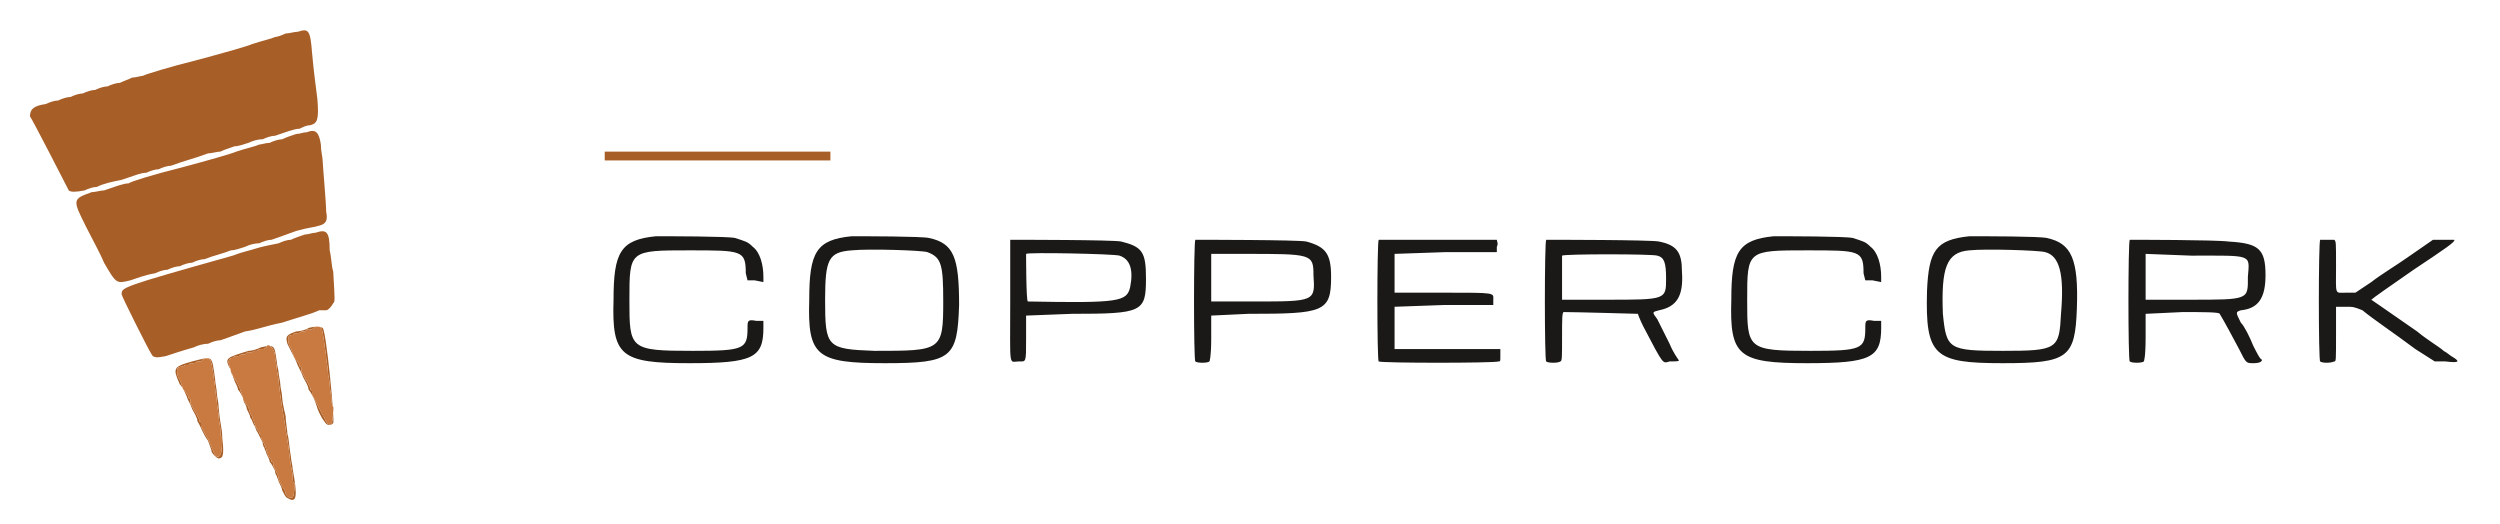
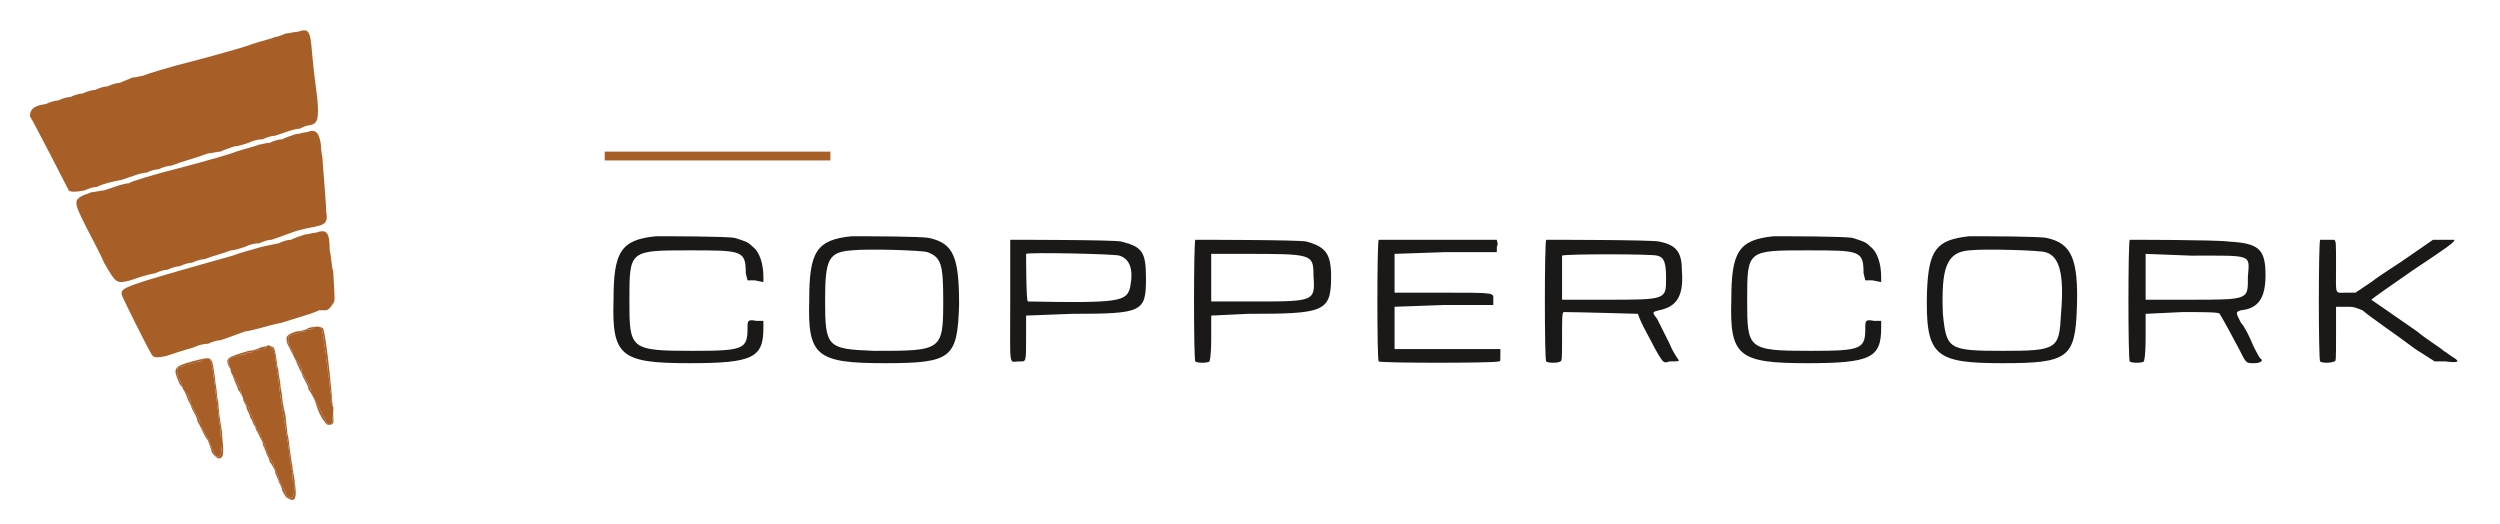
<svg xmlns="http://www.w3.org/2000/svg" viewBox="0 0 1418 297" width="1418" height="297">
  <path fill="#A85E27" fill-rule="evenodd" d="M 169 18 C 167 18, 164 19, 162 19 C 160 20, 157 21, 156 21 C 154 22, 149 23, 143 25 C 141 26, 127 30, 112 34 C 96 38, 83 42, 81 43 C 80 43, 77 44, 75 44 C 73 45, 70 46, 68 47 C 66 47, 63 48, 61 49 C 59 49, 56 50, 54 51 C 52 51, 49 52, 47 53 C 45 53, 42 54, 40 55 C 38 55, 35 56, 33 57 C 31 57, 28 58, 26 59 C 19 60, 17 62, 17 66 C 18 67, 38 106, 39 108 C 40 109, 43 109, 48 108 C 50 107, 53 106, 55 106 C 59 104, 64 103, 69 102 C 78 99, 80 98, 83 98 C 85 97, 88 96, 90 96 C 92 95, 95 94, 97 94 C 105 91, 110 90, 118 87 C 120 87, 123 86, 125 86 C 127 85, 130 84, 133 83 C 135 83, 138 82, 141 81 C 143 80, 146 79, 149 79 C 151 78, 154 77, 156 77 C 162 75, 167 73, 170 73 C 172 72, 174 71, 176 71 C 180 70, 181 68, 180 56 C 179 48, 178 41, 177 30 C 176 17, 175 16, 169 18 M 174 75 C 172 75, 170 76, 168 76 C 165 77, 162 78, 160 79 C 158 79, 155 80, 153 81 C 151 81, 148 82, 147 82 C 145 83, 140 84, 134 86 C 132 87, 118 91, 103 95 C 87 99, 74 103, 73 104 C 70 104, 65 106, 59 108 C 57 108, 54 109, 52 109 C 41 113, 41 113, 49 129 C 52 135, 57 144, 59 149 C 66 161, 66 161, 74 159 C 77 158, 82 156, 88 155 C 90 154, 93 153, 95 153 C 97 152, 100 151, 102 151 C 104 150, 107 149, 109 149 C 111 148, 114 147, 116 147 C 121 145, 126 144, 131 142 C 133 142, 136 141, 139 140 C 141 139, 144 138, 147 138 C 149 137, 152 136, 154 136 C 160 134, 165 132, 168 131 C 175 129, 178 129, 181 128 C 185 127, 186 125, 185 120 C 185 115, 183 93, 183 91 C 183 89, 182 86, 182 82 C 181 75, 179 73, 174 75 M 179 132 C 177 132, 175 133, 173 133 C 170 134, 167 135, 165 136 C 163 136, 160 137, 158 138 C 153 139, 148 140, 145 141 C 142 142, 137 143, 132 145 C 68 163, 69 163, 69 167 C 69 168, 84 198, 86 201 C 87 203, 89 203, 94 202 C 97 201, 103 199, 110 197 C 112 196, 115 195, 118 195 C 120 194, 123 193, 125 193 C 131 191, 136 189, 139 188 C 146 187, 150 185, 160 183 C 169 180, 177 178, 181 176 C 183 176, 184 176, 185 176 C 186 176, 188 174, 189 172 C 190 171, 190 171, 189 154 C 188 151, 188 146, 187 142 C 187 131, 185 130, 179 132 M 175 186 C 174 187, 170 188, 168 188 C 162 190, 162 191, 163 195 C 165 199, 166 201, 168 205 C 169 208, 171 211, 172 214 C 173 216, 175 219, 175 221 C 176 222, 177 224, 178 226 C 179 228, 180 232, 181 234 C 182 236, 183 238, 184 239 C 185 241, 187 242, 189 240 C 190 239, 185 187, 183 186 C 181 185, 179 185, 175 186 M 178 186 C 178 186, 177 187, 176 187 C 175 187, 174 187, 174 187 C 174 187, 173 188, 173 188 C 172 188, 171 188, 171 188 C 171 188, 170 189, 169 189 C 168 189, 167 189, 167 189 C 167 189, 166 190, 166 190 C 163 190, 163 192, 164 196 C 165 197, 166 200, 167 203 C 169 205, 170 207, 170 207 C 170 208, 170 208, 170 208 C 170 208, 171 208, 171 209 C 171 209, 171 210, 171 211 C 172 212, 173 215, 174 216 C 175 218, 176 220, 176 220 C 176 221, 176 221, 176 221 C 176 221, 177 221, 177 222 C 177 222, 177 223, 177 224 C 179 227, 182 234, 184 237 C 185 240, 187 242, 188 240 C 189 239, 189 232, 189 231 C 189 231, 188 229, 188 227 C 188 224, 187 221, 187 218 C 187 216, 186 213, 186 211 C 186 208, 185 205, 185 203 C 185 200, 184 197, 184 195 C 183 189, 183 187, 182 186 C 182 185, 178 185, 178 186 M 148 197 C 146 198, 143 199, 141 199 C 128 203, 127 203, 131 210 C 131 212, 132 213, 132 213 C 132 214, 133 215, 133 216 C 134 218, 135 220, 135 221 C 136 222, 137 224, 138 226 C 138 228, 139 229, 139 229 C 139 229, 140 231, 140 232 C 141 234, 142 236, 142 237 C 143 238, 143 239, 144 241 C 145 242, 145 244, 146 245 C 147 247, 148 249, 149 251 C 149 253, 150 254, 150 254 C 150 255, 151 256, 151 257 C 152 259, 153 261, 153 262 C 154 263, 155 265, 156 267 C 156 269, 157 270, 157 270 C 157 271, 158 272, 158 273 C 159 275, 160 277, 160 278 C 162 282, 162 282, 164 283 C 168 285, 169 282, 166 266 C 166 264, 165 261, 165 259 C 164 254, 164 249, 163 246 C 163 244, 162 239, 162 236 C 161 232, 160 227, 160 225 C 160 223, 159 220, 159 218 C 159 216, 158 213, 158 211 C 158 210, 157 207, 157 205 C 156 199, 156 198, 155 197 C 154 196, 152 196, 148 197 M 151 197 C 151 197, 150 198, 149 198 C 148 198, 147 198, 147 198 C 147 198, 146 199, 146 199 C 145 199, 144 199, 144 199 C 144 199, 143 200, 142 200 C 141 200, 140 200, 140 200 C 140 200, 139 201, 139 201 C 138 201, 137 201, 137 201 C 137 201, 136 202, 135 202 C 134 202, 133 202, 133 202 C 133 202, 132 203, 132 203 C 130 203, 129 205, 130 207 C 130 208, 131 209, 131 211 C 134 216, 135 218, 136 220 C 136 221, 137 223, 137 223 C 137 224, 138 225, 138 227 C 139 228, 140 230, 141 231 C 141 232, 142 235, 143 236 C 143 237, 144 239, 144 239 C 144 240, 145 241, 145 242 C 146 244, 147 245, 147 245 C 147 246, 147 246, 147 246 C 147 246, 148 246, 148 247 C 148 247, 148 248, 148 248 C 149 250, 151 254, 151 255 C 151 256, 152 257, 152 258 C 153 260, 154 261, 154 261 C 154 262, 154 262, 154 262 C 154 262, 155 262, 155 263 C 155 263, 155 264, 155 264 C 156 266, 158 270, 158 271 C 158 272, 159 274, 160 276 C 161 277, 162 279, 162 280 C 163 282, 165 283, 166 282 C 167 281, 167 276, 167 274 C 166 274, 166 272, 166 270 C 166 268, 165 265, 165 264 C 164 259, 164 254, 163 250 C 163 248, 162 245, 162 243 C 161 237, 159 226, 158 216 C 158 214, 157 211, 157 209 C 157 207, 156 204, 156 202 C 156 198, 152 194, 151 197 M 109 205 C 98 208, 98 209, 102 218 C 104 220, 105 223, 106 225 C 106 226, 108 229, 109 232 C 110 234, 112 237, 112 239 C 114 242, 115 246, 118 250 C 119 253, 120 255, 120 256 C 120 257, 123 260, 124 260 C 127 260, 127 257, 126 247 C 126 243, 125 242, 124 231 C 124 228, 123 225, 123 223 C 123 221, 122 217, 122 215 C 120 201, 121 202, 109 205 M 115 204 C 115 204, 114 205, 114 205 C 113 205, 112 205, 112 205 C 112 205, 111 206, 110 206 C 109 206, 108 206, 108 206 C 108 206, 107 207, 107 207 C 106 207, 105 207, 105 207 C 105 207, 104 208, 103 208 C 100 208, 100 210, 101 214 C 102 215, 103 218, 104 221 C 106 223, 107 225, 107 225 C 107 226, 107 226, 107 226 C 107 226, 108 226, 108 227 C 108 227, 108 228, 108 229 C 109 230, 110 233, 111 234 C 112 236, 113 238, 113 238 C 113 239, 113 239, 113 239 C 113 239, 114 239, 114 240 C 114 240, 114 241, 114 242 C 115 243, 116 246, 118 249 C 119 251, 120 254, 121 256 C 122 259, 124 260, 125 258 C 126 257, 126 249, 126 248 C 125 248, 125 246, 125 244 C 125 242, 124 238, 124 236 C 124 234, 123 230, 123 228 C 123 226, 122 222, 122 220 C 122 218, 121 214, 121 212 C 120 207, 120 205, 119 204 C 119 203, 116 203, 115 204" />
-   <path fill="#C97A40" d="M 178 186 C 178 186, 177 187, 176 187 C 175 187, 174 187, 174 187 C 174 187, 173 188, 173 188 C 172 188, 171 188, 171 188 C 171 188, 170 189, 169 189 C 168 189, 167 189, 167 189 C 167 189, 166 190, 166 190 C 163 190, 163 192, 164 196 C 165 197, 166 200, 167 203 C 169 205, 170 207, 170 207 C 170 208, 170 208, 170 208 C 170 208, 171 208, 171 209 C 171 209, 171 210, 171 211 C 172 212, 173 215, 174 216 C 175 218, 176 220, 176 220 C 176 221, 176 221, 176 221 C 176 221, 177 221, 177 222 C 177 222, 177 223, 177 224 C 179 227, 182 234, 184 237 C 185 240, 187 242, 188 240 C 189 239, 189 232, 189 231 C 189 231, 188 229, 188 227 C 188 224, 187 221, 187 218 C 187 216, 186 213, 186 211 C 186 208, 185 205, 185 203 C 185 200, 184 197, 184 195 C 183 189, 183 187, 182 186 C 182 185, 178 185, 178 186 M 151 197 C 151 197, 150 198, 149 198 C 148 198, 147 198, 147 198 C 147 198, 146 199, 146 199 C 145 199, 144 199, 144 199 C 144 199, 143 200, 142 200 C 141 200, 140 200, 140 200 C 140 200, 139 201, 139 201 C 138 201, 137 201, 137 201 C 137 201, 136 202, 135 202 C 134 202, 133 202, 133 202 C 133 202, 132 203, 132 203 C 130 203, 129 205, 130 207 C 130 208, 131 209, 131 211 C 134 216, 135 218, 136 220 C 136 221, 137 223, 137 223 C 137 224, 138 225, 138 227 C 139 228, 140 230, 141 231 C 141 232, 142 235, 143 236 C 143 237, 144 239, 144 239 C 144 240, 145 241, 145 242 C 146 244, 147 245, 147 245 C 147 246, 147 246, 147 246 C 147 246, 148 246, 148 247 C 148 247, 148 248, 148 248 C 149 250, 151 254, 151 255 C 151 256, 152 257, 152 258 C 153 260, 154 261, 154 261 C 154 262, 154 262, 154 262 C 154 262, 155 262, 155 263 C 155 263, 155 264, 155 264 C 156 266, 158 270, 158 271 C 158 272, 159 274, 160 276 C 161 277, 162 279, 162 280 C 163 282, 165 283, 166 282 C 167 281, 167 276, 167 274 C 166 274, 166 272, 166 270 C 166 268, 165 265, 165 264 C 164 259, 164 254, 163 250 C 163 248, 162 245, 162 243 C 161 237, 159 226, 158 216 C 158 214, 157 211, 157 209 C 157 207, 156 204, 156 202 C 156 198, 152 194, 151 197 M 115 204 C 115 204, 114 205, 114 205 C 113 205, 112 205, 112 205 C 112 205, 111 206, 110 206 C 109 206, 108 206, 108 206 C 108 206, 107 207, 107 207 C 106 207, 105 207, 105 207 C 105 207, 104 208, 103 208 C 100 208, 100 210, 101 214 C 102 215, 103 218, 104 221 C 106 223, 107 225, 107 225 C 107 226, 107 226, 107 226 C 107 226, 108 226, 108 227 C 108 227, 108 228, 108 229 C 109 230, 110 233, 111 234 C 112 236, 113 238, 113 238 C 113 239, 113 239, 113 239 C 113 239, 114 239, 114 240 C 114 240, 114 241, 114 242 C 115 243, 116 246, 118 249 C 119 251, 120 254, 121 256 C 122 259, 124 260, 125 258 C 126 257, 126 249, 126 248 C 125 248, 125 246, 125 244 C 125 242, 124 238, 124 236 C 124 234, 123 230, 123 228 C 123 226, 122 222, 122 220 C 122 218, 121 214, 121 212 C 120 207, 120 205, 119 204 C 119 203, 116 203, 115 204" />
+   <path fill="#A85E27" d="M 178 186 C 178 186, 177 187, 176 187 C 175 187, 174 187, 174 187 C 174 187, 173 188, 173 188 C 172 188, 171 188, 171 188 C 171 188, 170 189, 169 189 C 168 189, 167 189, 167 189 C 167 189, 166 190, 166 190 C 163 190, 163 192, 164 196 C 165 197, 166 200, 167 203 C 169 205, 170 207, 170 207 C 170 208, 170 208, 170 208 C 170 208, 171 208, 171 209 C 171 209, 171 210, 171 211 C 172 212, 173 215, 174 216 C 175 218, 176 220, 176 220 C 176 221, 176 221, 176 221 C 176 221, 177 221, 177 222 C 177 222, 177 223, 177 224 C 179 227, 182 234, 184 237 C 185 240, 187 242, 188 240 C 189 239, 189 232, 189 231 C 189 231, 188 229, 188 227 C 188 224, 187 221, 187 218 C 187 216, 186 213, 186 211 C 186 208, 185 205, 185 203 C 185 200, 184 197, 184 195 C 183 189, 183 187, 182 186 C 182 185, 178 185, 178 186 M 151 197 C 151 197, 150 198, 149 198 C 148 198, 147 198, 147 198 C 147 198, 146 199, 146 199 C 145 199, 144 199, 144 199 C 144 199, 143 200, 142 200 C 141 200, 140 200, 140 200 C 140 200, 139 201, 139 201 C 138 201, 137 201, 137 201 C 137 201, 136 202, 135 202 C 134 202, 133 202, 133 202 C 133 202, 132 203, 132 203 C 130 203, 129 205, 130 207 C 130 208, 131 209, 131 211 C 134 216, 135 218, 136 220 C 136 221, 137 223, 137 223 C 137 224, 138 225, 138 227 C 139 228, 140 230, 141 231 C 141 232, 142 235, 143 236 C 143 237, 144 239, 144 239 C 144 240, 145 241, 145 242 C 146 244, 147 245, 147 245 C 147 246, 147 246, 147 246 C 147 246, 148 246, 148 247 C 148 247, 148 248, 148 248 C 149 250, 151 254, 151 255 C 151 256, 152 257, 152 258 C 153 260, 154 261, 154 261 C 154 262, 154 262, 154 262 C 154 262, 155 262, 155 263 C 155 263, 155 264, 155 264 C 156 266, 158 270, 158 271 C 158 272, 159 274, 160 276 C 161 277, 162 279, 162 280 C 163 282, 165 283, 166 282 C 167 281, 167 276, 167 274 C 166 274, 166 272, 166 270 C 166 268, 165 265, 165 264 C 164 259, 164 254, 163 250 C 163 248, 162 245, 162 243 C 161 237, 159 226, 158 216 C 158 214, 157 211, 157 209 C 157 207, 156 204, 156 202 C 156 198, 152 194, 151 197 M 115 204 C 115 204, 114 205, 114 205 C 113 205, 112 205, 112 205 C 112 205, 111 206, 110 206 C 109 206, 108 206, 108 206 C 108 206, 107 207, 107 207 C 106 207, 105 207, 105 207 C 105 207, 104 208, 103 208 C 100 208, 100 210, 101 214 C 102 215, 103 218, 104 221 C 106 223, 107 225, 107 225 C 107 226, 107 226, 107 226 C 107 226, 108 226, 108 227 C 108 227, 108 228, 108 229 C 109 230, 110 233, 111 234 C 112 236, 113 238, 113 238 C 113 239, 113 239, 113 239 C 113 239, 114 239, 114 240 C 114 240, 114 241, 114 242 C 115 243, 116 246, 118 249 C 119 251, 120 254, 121 256 C 122 259, 124 260, 125 258 C 126 257, 126 249, 126 248 C 125 248, 125 246, 125 244 C 125 242, 124 238, 124 236 C 124 234, 123 230, 123 228 C 123 226, 122 222, 122 220 C 122 218, 121 214, 121 212 C 120 207, 120 205, 119 204 C 119 203, 116 203, 115 204" />
  <path fill="#A85E27" d="M 343 88 L 343 91 407 91 L 471 91 471 88 L 471 86 407 86 L 343 86 343 88" />
  <path fill="#1A1917" fill-rule="evenodd" d="M 372 134 C 352 136, 348 143, 348 170 C 347 202, 352 206, 391 206 C 427 206, 433 203, 433 186 L 433 182 429 182 C 424 181, 424 182, 424 186 C 424 198, 422 199, 393 199 C 357 199, 357 198, 357 170 C 357 142, 357 142, 391 142 C 421 142, 423 142, 423 155 L 424 159 428 159 L 433 160 433 157 C 433 150, 431 143, 427 140 C 424 137, 423 137, 417 135 C 413 134, 379 134, 372 134 M 483 134 C 463 136, 459 143, 459 170 C 458 202, 463 206, 502 206 C 540 206, 543 203, 544 173 C 544 146, 541 138, 527 135 C 523 134, 490 134, 483 134 M 1006 134 C 986 136, 982 143, 982 170 C 981 202, 986 206, 1025 206 C 1061 206, 1067 203, 1067 186 L 1067 182 1063 182 C 1058 181, 1058 182, 1058 186 C 1058 198, 1056 199, 1027 199 C 991 199, 991 198, 991 170 C 991 142, 991 142, 1025 142 C 1055 142, 1057 142, 1057 155 L 1058 159 1062 159 L 1067 160 1067 157 C 1067 150, 1065 143, 1061 140 C 1058 137, 1057 137, 1051 135 C 1047 134, 1013 134, 1006 134 M 1117 134 C 1098 136, 1094 142, 1093 165 C 1092 202, 1097 206, 1136 206 C 1173 206, 1177 203, 1178 175 C 1179 147, 1175 138, 1161 135 C 1157 134, 1126 134, 1117 134 M 573 136 C 573 137, 573 139, 573 171 C 573 210, 572 205, 578 205 C 582 205, 582 206, 582 192 L 582 179 608 178 C 648 178, 650 177, 650 158 C 650 143, 648 140, 636 137 C 632 136, 576 136, 573 136 M 678 136 C 677 137, 677 205, 678 205 C 679 206, 685 206, 686 205 C 686 205, 687 203, 687 192 L 687 179 708 178 C 751 178, 755 177, 755 157 C 755 144, 752 140, 741 137 C 737 136, 679 136, 678 136 M 782 136 C 781 137, 781 205, 782 205 C 783 206, 848 206, 850 205 C 851 205, 851 205, 851 202 L 851 198 821 198 L 791 198 791 186 L 791 174 819 173 L 847 173 847 170 C 847 166, 849 166, 818 166 L 791 166 791 155 L 791 144 820 143 L 849 143 849 140 C 850 138, 849 137, 849 136 C 848 136, 783 136, 782 136 M 877 136 C 876 137, 876 205, 877 205 C 878 206, 884 206, 885 205 C 886 205, 886 203, 886 191 C 886 181, 886 177, 887 177 C 894 177, 929 178, 929 178 C 929 178, 930 181, 932 185 C 944 208, 943 206, 947 205 C 951 205, 953 205, 952 204 C 952 204, 949 200, 947 195 C 944 189, 941 183, 940 181 C 937 177, 937 177, 941 176 C 951 174, 955 168, 954 154 C 954 143, 951 139, 941 137 C 937 136, 879 136, 877 136 M 1208 136 C 1207 137, 1207 205, 1208 205 C 1209 206, 1215 206, 1216 205 C 1216 205, 1217 203, 1217 191 L 1217 178 1238 177 C 1249 177, 1259 177, 1259 178 C 1259 178, 1261 181, 1270 198 C 1274 206, 1274 206, 1278 206 C 1282 206, 1283 205, 1283 204 C 1282 204, 1280 200, 1278 196 C 1276 191, 1273 185, 1271 183 C 1268 177, 1268 177, 1271 176 C 1281 175, 1285 169, 1285 156 C 1285 141, 1281 138, 1264 137 C 1257 136, 1209 136, 1208 136 M 1316 136 C 1315 137, 1315 205, 1316 205 C 1317 206, 1322 206, 1324 205 C 1325 205, 1325 205, 1325 189 L 1325 174 1330 174 C 1335 174, 1335 174, 1340 176 C 1346 181, 1358 189, 1370 198 L 1381 205 1387 205 C 1395 206, 1395 205, 1392 203 C 1390 202, 1388 200, 1386 199 C 1384 197, 1377 193, 1371 188 C 1348 172, 1345 170, 1345 170 C 1346 169, 1356 162, 1369 153 C 1387 141, 1393 137, 1392 136 C 1392 136, 1389 136, 1386 136 L 1380 136 1367 145 C 1360 150, 1350 156, 1345 160 L 1336 166 1331 166 C 1324 166, 1325 168, 1325 151 C 1325 137, 1325 137, 1324 136 C 1323 136, 1317 136, 1316 136 M 483 142 C 470 143, 468 147, 468 170 C 468 197, 469 198, 496 199 C 534 199, 535 199, 535 171 C 535 150, 534 146, 526 143 C 523 142, 493 141, 483 142 M 1117 142 C 1104 143, 1101 152, 1102 178 C 1104 198, 1105 199, 1136 199 C 1167 199, 1168 198, 1169 178 C 1171 155, 1168 145, 1160 143 C 1157 142, 1126 141, 1117 142 M 582 144 C 582 144, 582 171, 583 171 C 635 172, 639 171, 641 163 C 643 153, 641 147, 635 145 C 632 144, 583 143, 582 144 M 687 157 L 687 171 711 171 C 746 171, 746 171, 745 156 C 745 144, 744 144, 706 144 L 687 144 687 157 M 886 145 C 886 145, 886 150, 886 157 L 886 170 911 170 C 945 170, 945 170, 945 158 C 945 149, 944 146, 940 145 C 937 144, 887 144, 886 145 M 1217 157 L 1217 170 1242 170 C 1276 170, 1275 170, 1275 157 C 1276 144, 1278 145, 1243 145 L 1217 144 1217 157" />
</svg>
